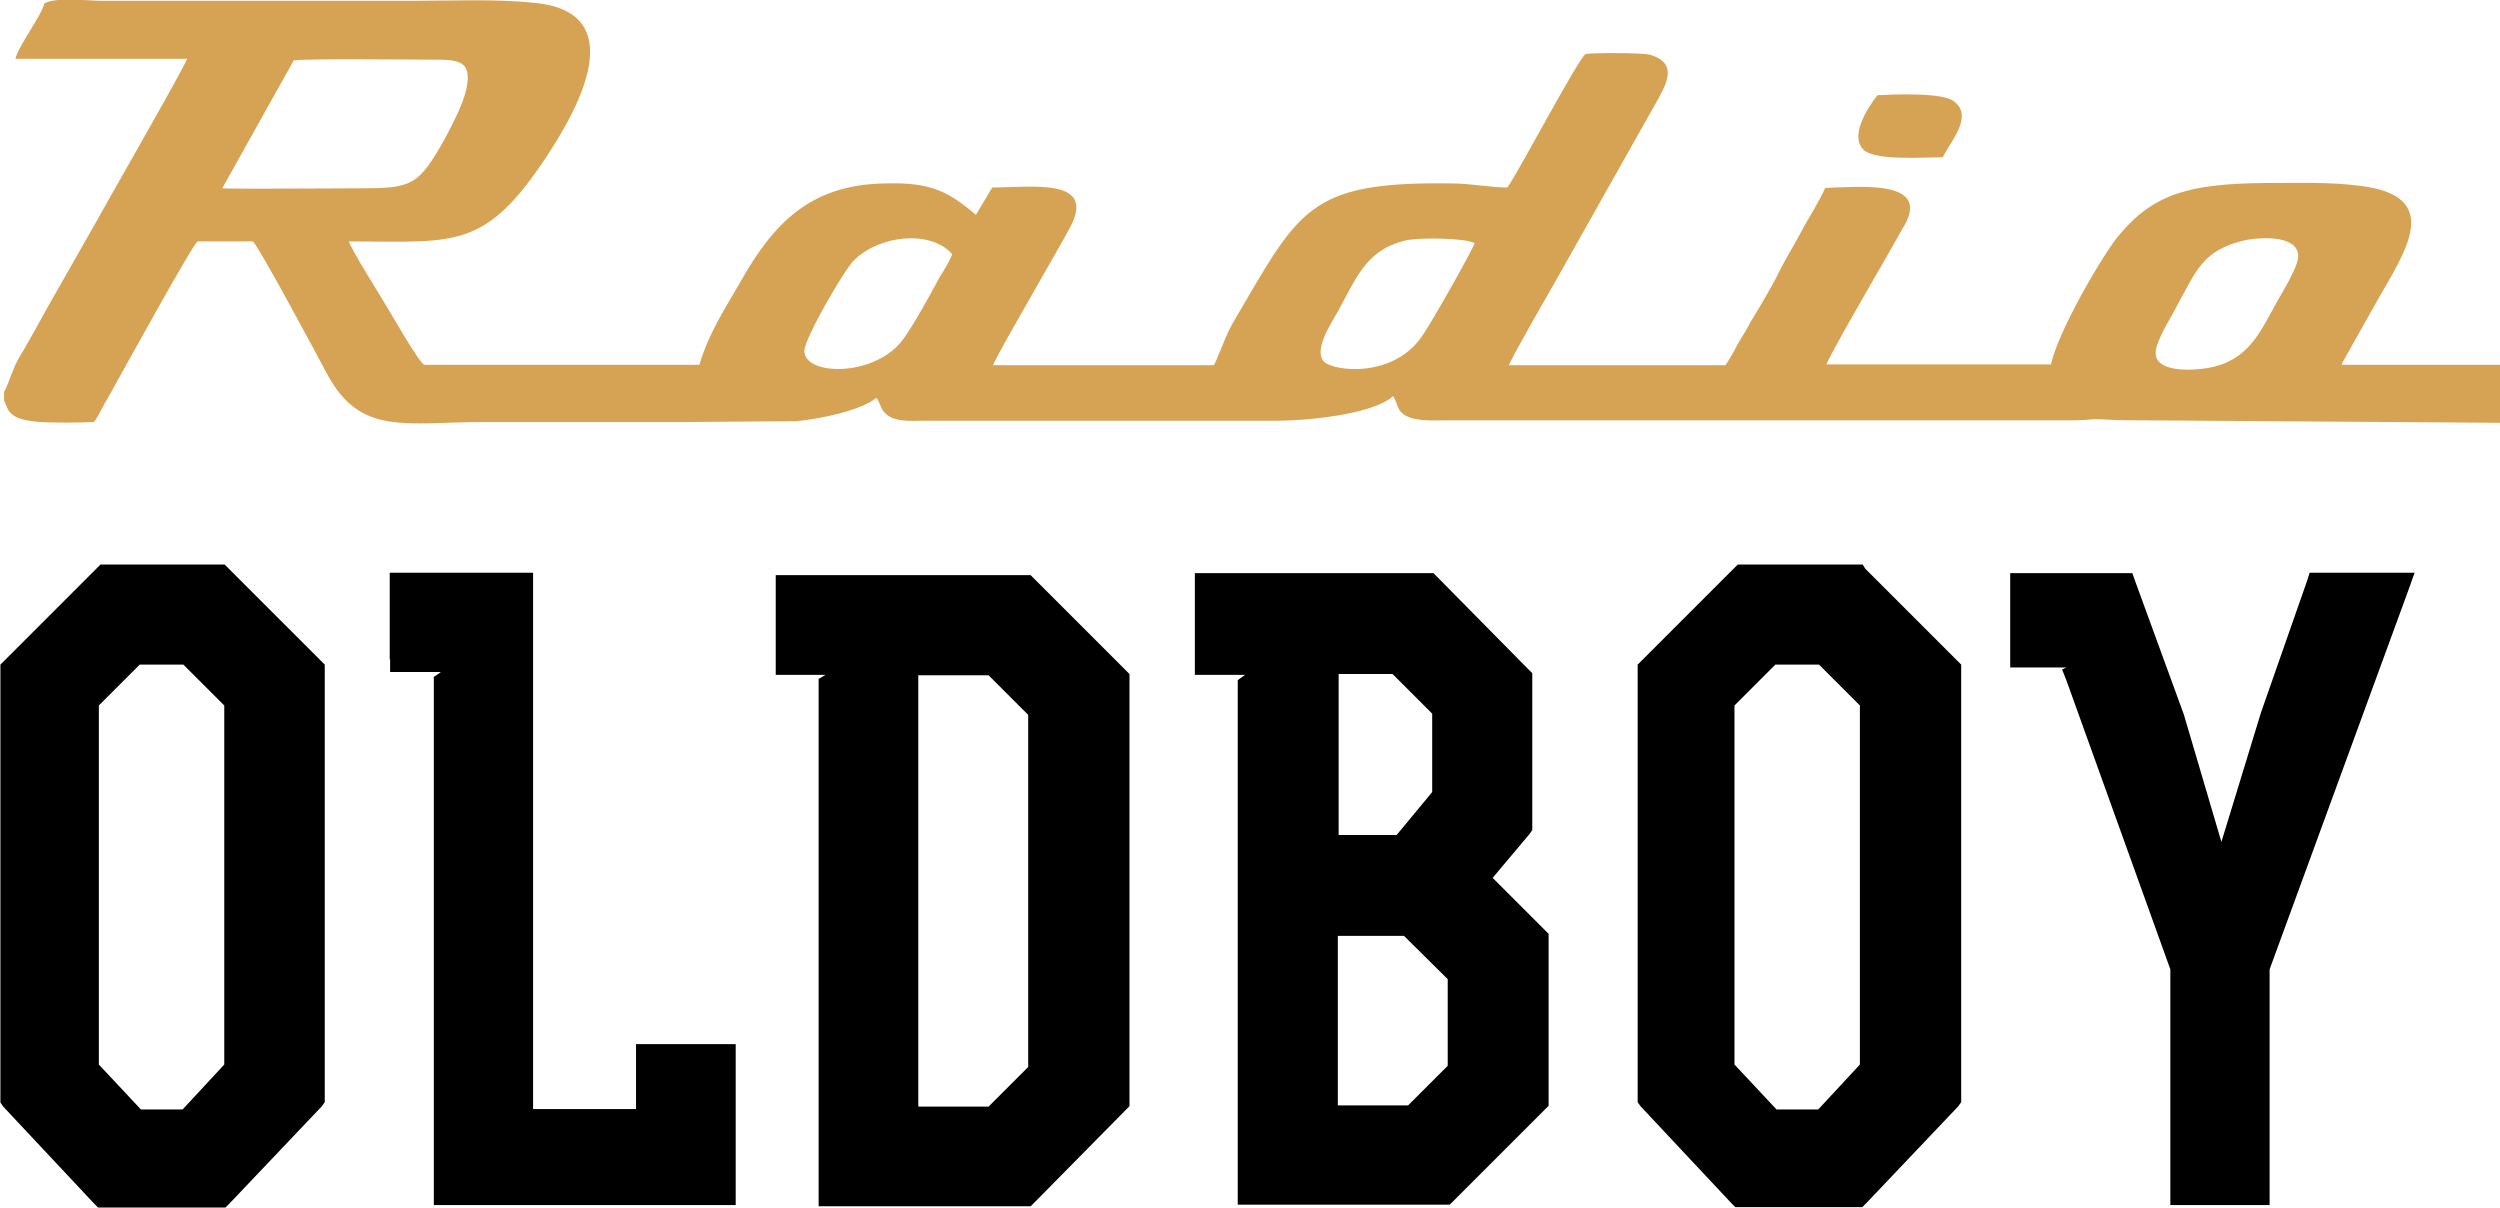
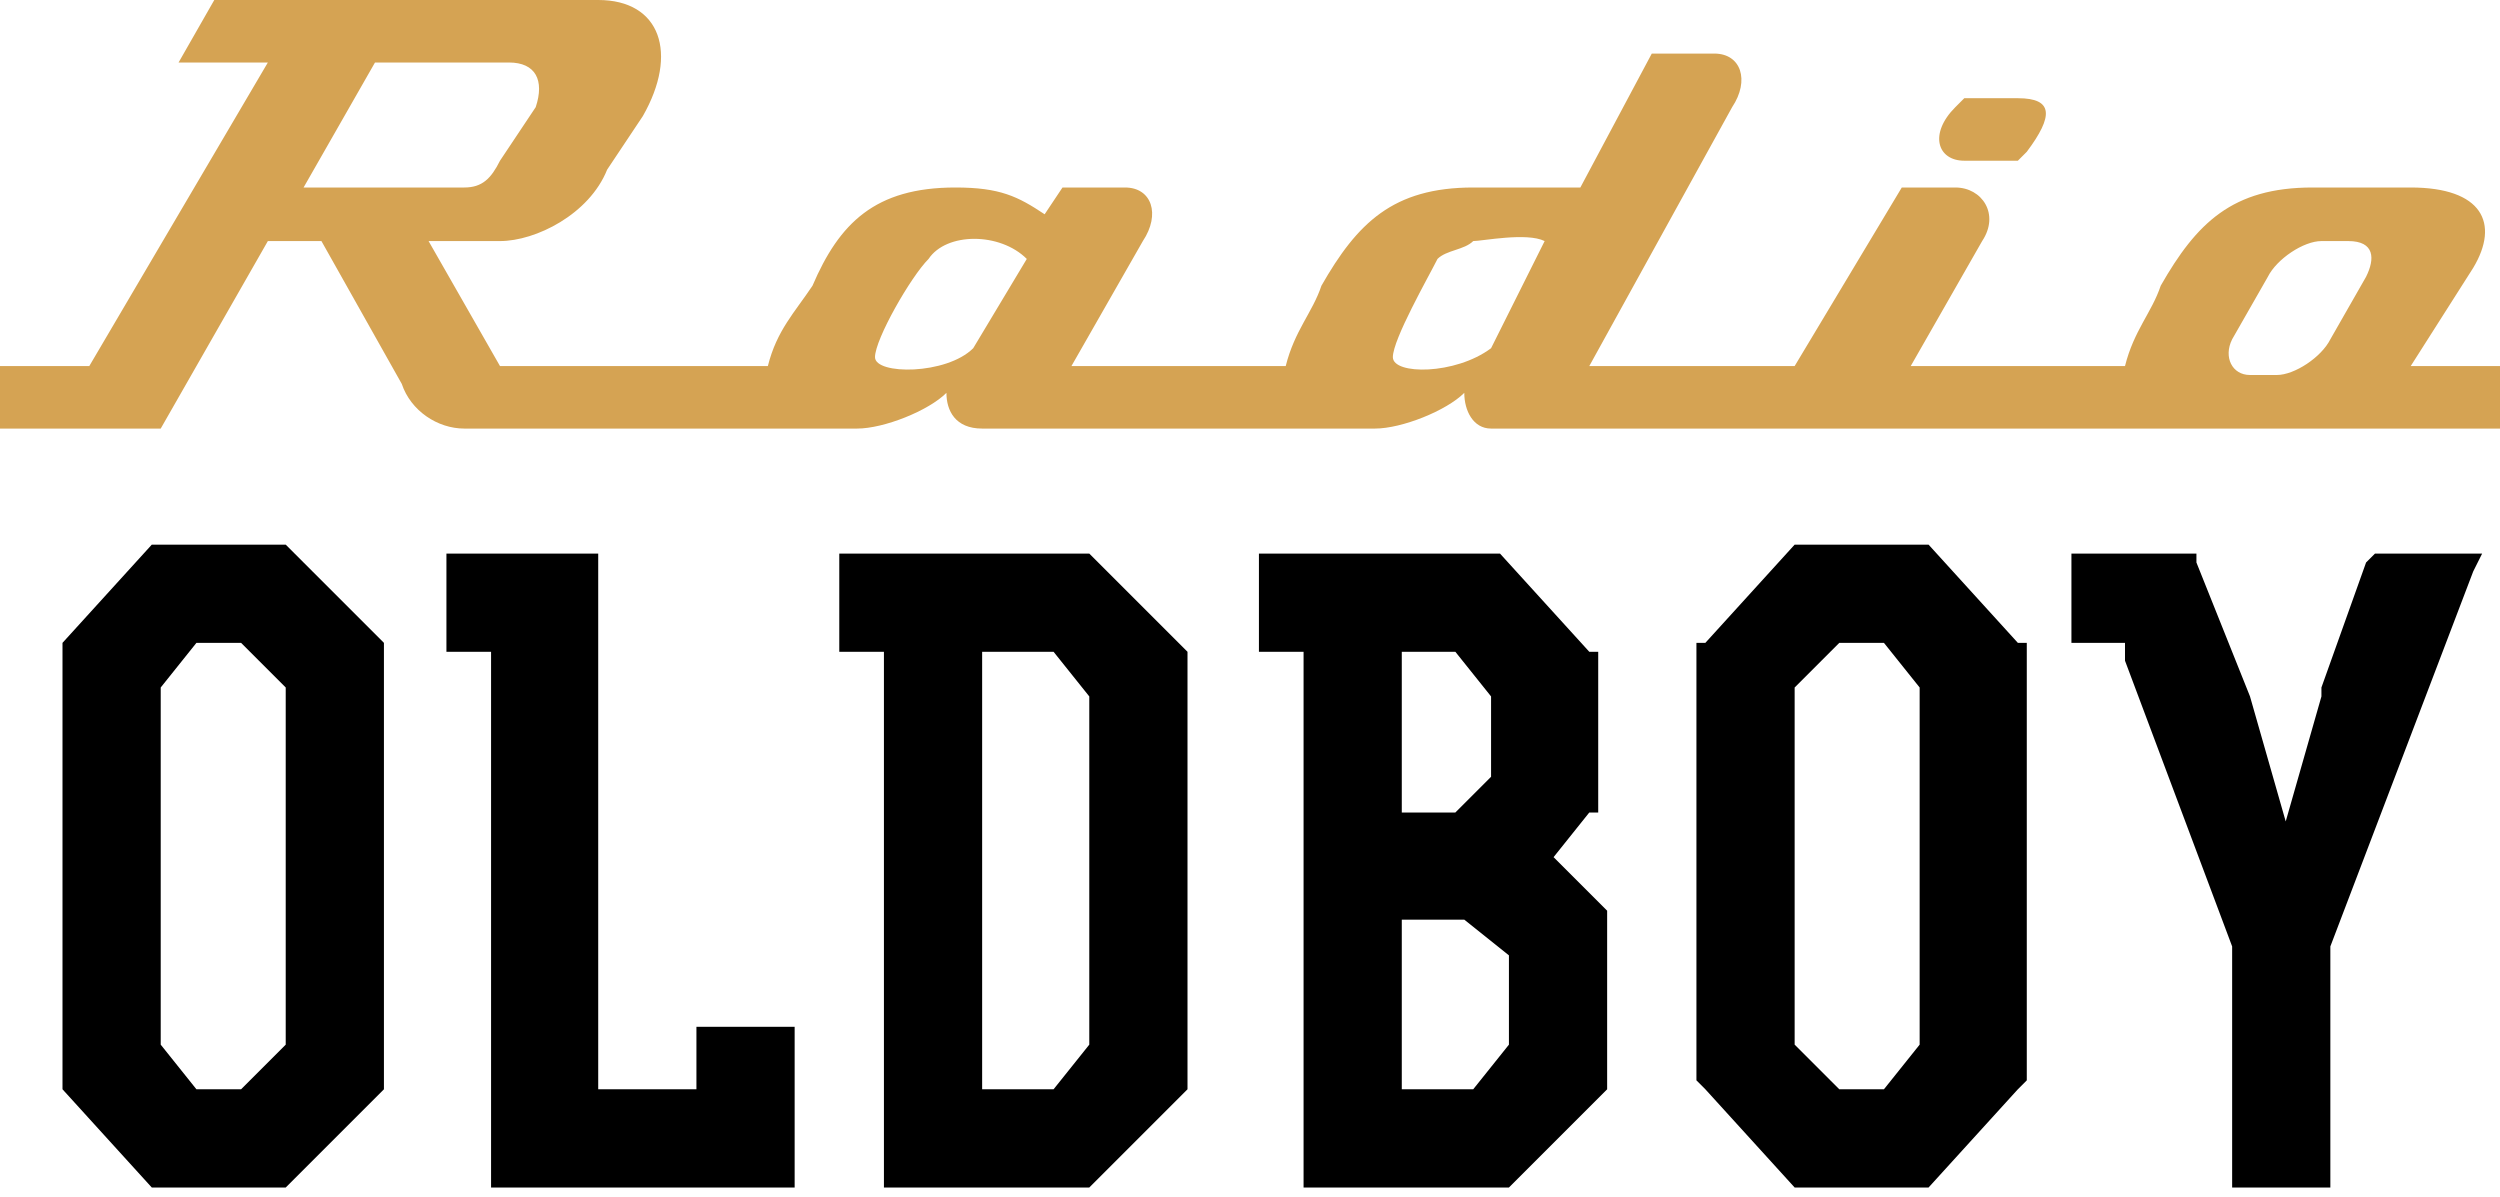
- <svg xmlns="http://www.w3.org/2000/svg" version="1.1" id="Layer_1" x="0px" y="0px" viewBox="-48.5 579 612 295.5" enable-background="new -48.5 579 612 295.5" xml:space="preserve">
+ <svg xmlns="http://www.w3.org/2000/svg" xml:space="preserve" width="280px" height="134px" version="1.1" style="shape-rendering:geometricPrecision; text-rendering:geometricPrecision; image-rendering:optimizeQuality; fill-rule:evenodd; clip-rule:evenodd" viewBox="0 0 280 134">
+   <defs>
+     <style type="text/css">
+    
+     .fil0 {fill:#D5A353}
+     .fil1 {fill:black;fill-rule:nonzero}
+    
+   </style>
+   </defs>
  <g id="Слой_x0020_1">
-     <g id="_692087336">
-       <path fill="#D5A353" d="M501.6,637.7c4-0.7,12.5-1,12.5,4c0,2.7-4,9-5.2,11.2c-4.2,7.5-7,14.5-17,16.2c-4.2,0.7-12.7,1-12.7-3.7    c0-3,4-9,5.2-11.5C489.1,645.5,490.6,640,501.6,637.7z M563.5,682.5v-14.2h-38.7V668l8.7-15.5c7-12.2,16.2-25.5-4.2-28    c-7.5-1-15.7-0.7-23.5-0.7c-18,0.2-27,2.5-35.5,12.7c-4,4.7-15.2,24-16.7,31.7h-55c1.5-3.7,15.5-27.5,19.2-34.2    c6.2-11.2-11.5-9.2-19.5-9c-1.2,3-4.2,7.5-6,11c-2,3.7-4.2,7.2-6,11c-1.7,3.2-4.2,7.5-6.2,10.7c-1,2-2,3.5-3.2,5.5    c-0.7,1.5-2,3.7-3,5.2h-53c0.5-1.7,10.5-19,12.2-22l24.5-43.5c2.5-4.5,4-8.7-2.2-10.5c-2-0.5-13.5-0.5-15.7-0.2    c-1.5,0.5-16.5,29-19.2,32.7c-4.2,0-9-1-13.7-1c-35.5-0.5-37.2,6.5-53.7,34.5c-2,3.7-4,9.7-4.5,10h-54c0.7-2.2,16.5-29.2,19-34    c6.2-12-9.7-9.5-19.2-9.5l-4,6.7c-6.7-5.7-11-8-22-7.7c-18.7,0.2-27.7,10-35.7,24.2c-3.7,6.5-7.5,12-10,20.2H55.4    c-1.2-0.2-8.7-13.5-9.5-14.7c-1.5-2.5-8.5-13.7-9-15.5c25,0,32.7,2.2,47-18.7c7-10.2,24-37.2-1.5-39.7c-9.5-1-20.2-0.5-30-0.5    h-75.9c-3.5,0-11.7-1-14.2,0.7c-0.2,2.2-6.7,11-7,13.5h42c-0.7,2.2-21,37.5-22.7,40.7c-4,7-7.7,13.5-11.5,20.2    c-2,3.7-3.7,6.7-5.7,10.2c-1,1.7-2,3.2-2.7,5.2c-0.7,1.5-1.5,4.2-2.2,5.2v2.2c1,2,0.7,2.7,3,4c1.5,0.7,3.5,1,5.5,1.2    c3.7,0.2,9.7,0.2,13.5,0c1.2-1.5,2.2-4,3.2-5.5c3.2-5.7,21.2-38.5,22.2-38.7h13.5c1.2,0.7,16.2,28.7,18.2,32.5    c8.2,15.2,19,11.7,39,11.7c16.7,0,33.7,0,50.7,0l25.2-0.2c5.7-0.5,16-2.7,19.5-5.7c0.7,0.7,0,0,0.5,0.7l1,2.2    c2,3.2,6.7,2.7,10.2,2.7H264c7.2,0,23.5-1.5,28.5-6l0.2,0.2c1.2,2.2,0.7,4,4.5,5.2c2.7,0.7,6,0.5,9,0.5h152.1    c5.7,0,4.7-0.5,8.7-0.2c3,0.2,6.2,0.2,9.5,0.2 M184.6,641.2c-0.5,1.5-2,4-3,5.5c-2.2,4.2-7.2,13.2-9.5,16    c-7.2,8.7-23.7,8.2-23.7,2.2c0-3,9.7-19.7,12-22C166.6,636.5,179.3,635.2,184.6,641.2z M312.5,638.5c-0.5,1.7-10.7,19.7-12.5,22.2    c-7,11.2-22.5,9.2-24.5,6.7c-2.5-3,2.2-9.7,3.7-12.5c4.5-8.2,7-15.2,17.2-17.2C300,637.2,309.7,637.2,312.5,638.5z M23.4,593.8    c2.5-0.5,28.7-0.2,33.7-0.2c6.5,0,10.2,0,8.5,7.5c-1,4-3.2,8-5,11.5c-6.7,12-8.2,12.5-21.2,12.5c-5.2,0-30.5,0.2-33.5,0    L23.4,593.8z M427.1,617.5c1.7-3.7,7.7-10,2.7-13.7c-2.7-2.2-14.5-1.7-18.7-1.5c-2.5,3.2-7.2,10.5-3,13.7    C411.6,618.3,422.1,617.5,427.1,617.5z" />
-       <path d="M7.5,718.2l22.5,22.5l1,1v1.2v104.7v1.2l-0.7,1L7.7,873.6l-1,1H5.2h-28.5h-1.2l-1-1l-22.2-23.7l-0.7-1v-1.2V742.9v-1.2    l1-1l22.5-22.5l1-1h1.2h28h1.2L7.5,718.2z M-14,850.6h10.2l10.2-11v-87.9l-10-10h-10.7l-10,10v87.9L-14,850.6z M46.9,740.4v-18    v-3.2h3.2h28.7h3.2v3.2v128.1h25.2v-12.7v-3.2h3.2h18h3.2v3.2v33v3.2h-3.2H61.2h-3.5v-3.2V746.4v-1.7l1.5-1l0.2-0.2h-9.2h-3.2    V740.4z M176.3,744.2v105.7h17.2l9.7-9.7v-86.2l-9.7-9.7H176.3z M153.6,744.2L153.6,744.2h-9h-3.2v-3.2v-18v-3.2h3.2h58h1.2l1,1    l22.2,22.2l1,1v1.2v103.4v1.2l-1,1l-22.2,22.5l-1,1h-1.2h-47.5h-3.2v-3.2V746.9v-1.7L153.6,744.2z M279.2,744.2v39.2h14.2    l8.7-10.5v-19.2l-9.7-9.7h-13.2V744.2z M295.2,808.1H279v41.5h17.2l9.7-9.7v-21.2L295.2,808.1z M256.3,744.2h-9H244v-3.2v-18.5    v-3.2h3.2h54h1.2l1,1l22.2,22.5l1,1v1.2v36.2v1l-0.7,1l-9,10.7l12.7,12.7l1,1v1.2v39.7v1.2l-1,1l-22.2,22.2l-1,1h-1.2h-47.5h-3.2    v-3.2V747.2v-1.7L256.3,744.2L256.3,744.2z M408.1,718.2l22.5,22.5l1,1v1.2v104.7v1.2l-0.7,1l-22.5,23.7l-1,1h-1.2h-28.7h-1.2    l-1-1l-22.2-23.7l-0.7-1v-1.2V742.9v-1.2l1-1l22.5-22.5l1-1h1.2h28.2h1.2L408.1,718.2z M386.4,850.6h10.2l10.2-11v-87.9l-10-10    h-10.7l-10,10v87.9L386.4,850.6z M486.1,753.9l9.2,31.2l9.7-31.7l0,0l11.2-32l0.7-2.2h2.2h19h4.5l-1.5,4.2l-34,92.9v54.5v3.2H504    h-18h-3.2v-3.2v-54.5l-25.5-70.9l-1-2.5l1-0.5h-10.5h-3.2v-3.2v-16.7v-3.2h3.2h24.5h2.2l0.7,2L486.1,753.9L486.1,753.9z" />
-     </g>
+     <path class="fil0" d="M167 48l113 0 0 -7 -10 0 7 -11c3,-5 1,-9 -7,-9l-11 0c-9,0 -13,4 -17,11 -1,3 -3,5 -4,9l0 0 -24 0 8 -14c2,-3 0,-6 -3,-6l-6 0 -12 20 -23 0 16 -29c2,-3 1,-6 -2,-6l-7 0 -8 15c-4,0 -7,0 -12,0 -9,0 -13,4 -17,11 -1,3 -3,5 -4,9l0 0 -24 0 8 -14c2,-3 1,-6 -2,-6l-7 0 -2 3 0 0c-3,-2 -5,-3 -10,-3 -9,0 -13,4 -16,11 -2,3 -4,5 -5,9l0 0 -30 0 -8 -14 8 0 0 0c4,0 10,-3 12,-8l4 -6c4,-7 2,-13 -5,-13l-43 0 -4 7 10 0 -20 34 -10 0 0 7c6,0 12,0 18,0l12 -21 6 0 9 16c1,3 4,5 7,5 15,0 29,0 44,0 3,0 8,-2 10,-4 0,2 1,4 4,4 14,0 29,0 44,0 3,0 8,-2 10,-4 0,2 1,4 3,4zm53 -30l6 0 1 -1c3,-4 3,-6 -1,-6l-6 0 -1 1c-3,3 -2,6 1,6zm-47 9l-6 12c-4,3 -11,3 -11,1 0,-2 4,-9 5,-11 1,-1 3,-1 4,-2 1,0 6,-1 8,0zm-58 2l-6 10c-3,3 -11,3 -11,1 0,-2 4,-9 6,-11 2,-3 8,-3 11,0l0 0zm-73 -22l6 0 9 0c3,0 4,2 3,5l-4 6c-1,2 -2,3 -4,3l-12 0 -6 0 8 -14zm218 20l3 0c3,0 3,2 2,4l-4 7c-1,2 -4,4 -6,4l-3 0c-2,0 -3,-2 -2,-4l4 -7c1,-2 4,-4 6,-4z" />
+     <path class="fil1" d="M32 61l11 11 0 0 0 1 0 48 0 0 0 1 -11 11 0 0 -1 0 -13 0 0 0 -1 0 -10 -11 0 -1 0 0 0 -48 0 -1 0 0 10 -11 1 0 0 0 13 0 1 0 0 0zm-10 61l5 0 5 -5 0 -40 -5 -5 -5 0 -4 5 0 40 4 5zm28 -50l0 -9 0 -1 2 0 13 0 2 0 0 1 0 59 11 0 0 -6 0 -1 1 0 9 0 1 0 0 1 0 15 0 2 -1 0 -31 0 -2 0 0 -2 0 -57 0 -1 1 0 0 0 -4 0 -2 0 0 -1zm60 1l0 49 8 0 4 -5 0 -39 -4 -5 -8 0zm-11 0l0 0 -4 0 -1 0 0 -1 0 -8 0 -2 1 0 27 0 0 0 1 1 10 10 0 0 0 1 0 47 0 1 0 0 -10 10 -1 1 0 0 -22 0 -1 0 0 -2 0 -56 0 -1 0 -1zm58 0l0 18 6 0 4 -4 0 -9 -4 -5 -6 0zm7 30l-7 0 0 19 8 0 4 -5 0 -10 -5 -4zm-18 -30l-4 0 -1 0 0 -1 0 -9 0 -1 1 0 25 0 1 0 0 0 10 11 1 0 0 1 0 16 0 1 -1 0 -4 5 6 6 0 0 0 1 0 18 0 1 0 0 -10 10 -1 1 0 0 -22 0 -1 0 0 -2 0 -56 0 -1 0 -1 0 0zm70 -12l10 11 1 0 0 1 0 48 0 0 -1 1 -10 11 0 0 -1 0 -13 0 -1 0 0 0 -10 -11 -1 -1 0 0 0 -48 0 -1 1 0 10 -11 0 0 1 0 13 0 1 0 0 0zm-10 61l5 0 4 -5 0 -40 -4 -5 -5 0 -5 5 0 40 5 5zm46 -44l4 14 4 -14 0 -1 5 -14 1 -1 1 0 9 0 2 0 -1 2 -16 42 0 25 0 2 -1 0 -8 0 -2 0 0 -2 0 -25 -12 -32 0 -1 0 -1 -4 0 -2 0 0 -1 0 -8 0 -1 2 0 11 0 1 0 0 1 6 15 0 0z" />
  </g>
</svg>
